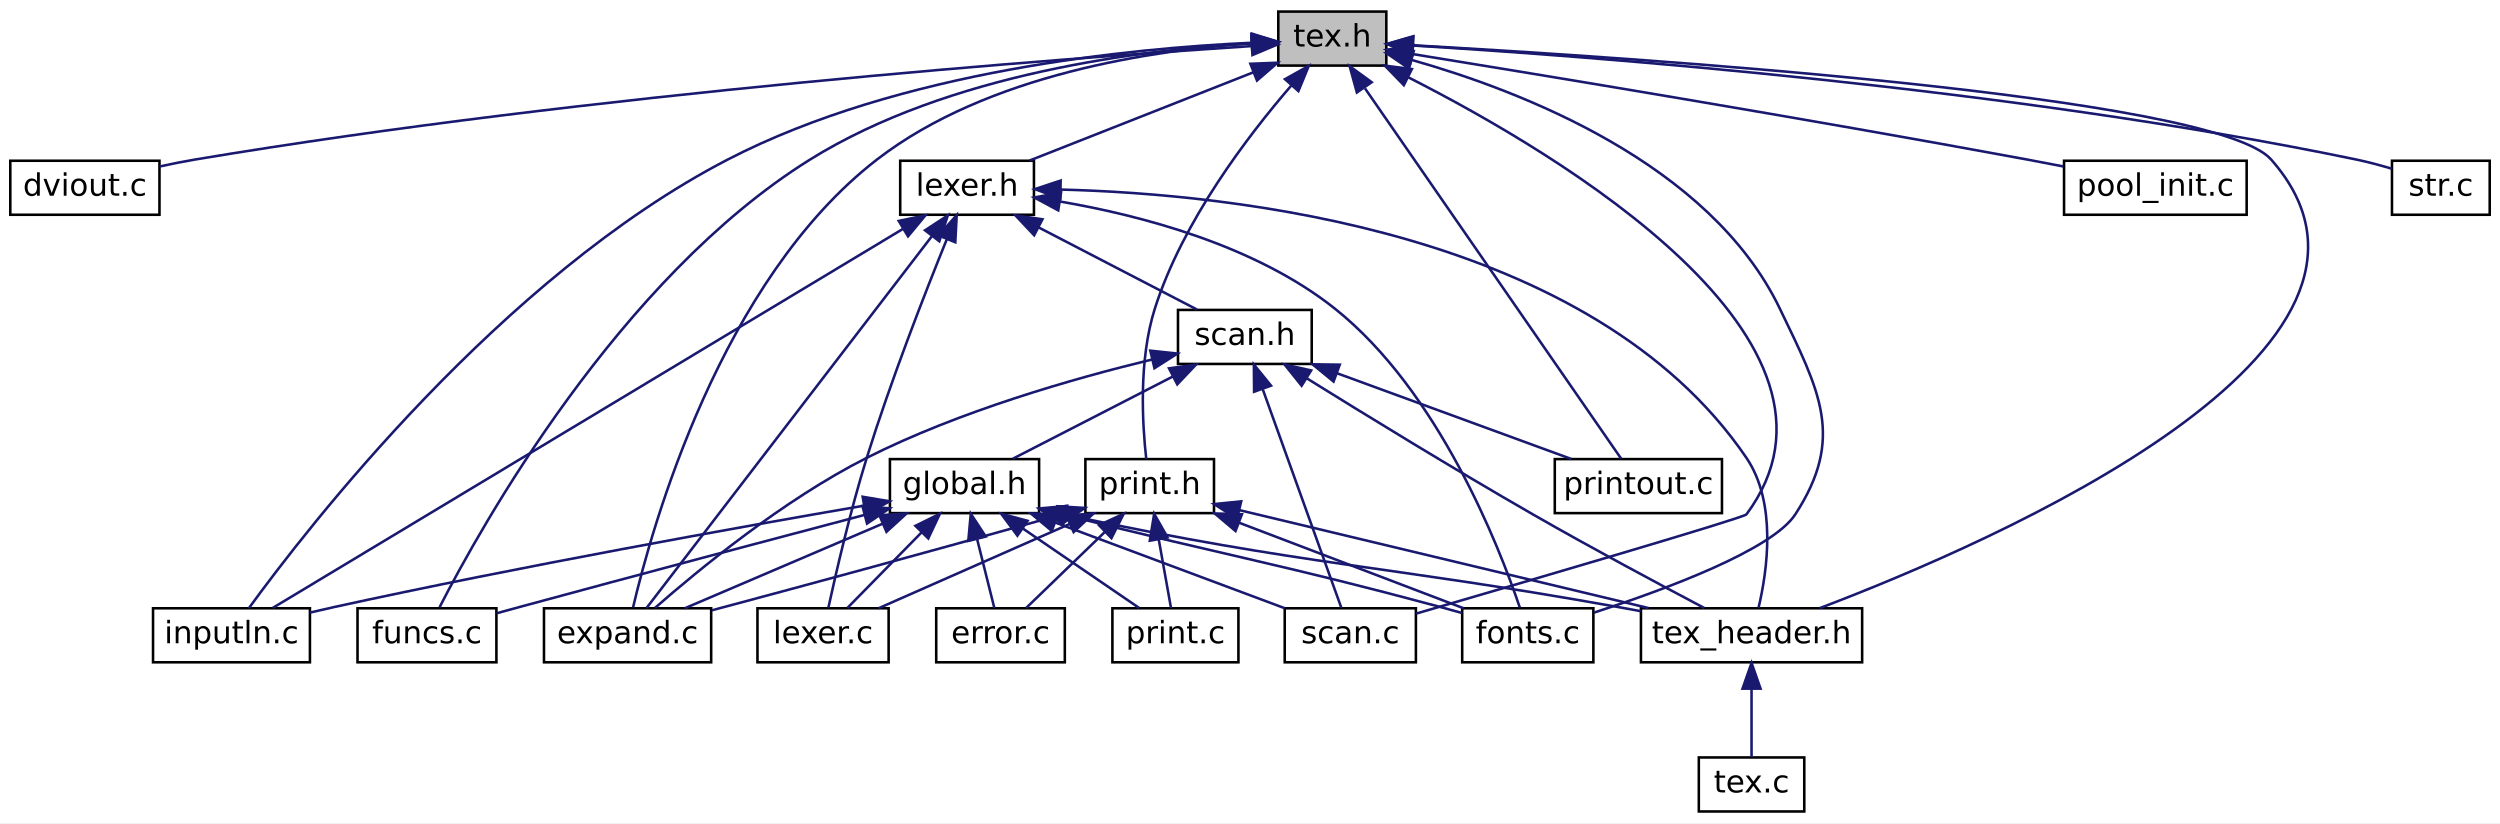
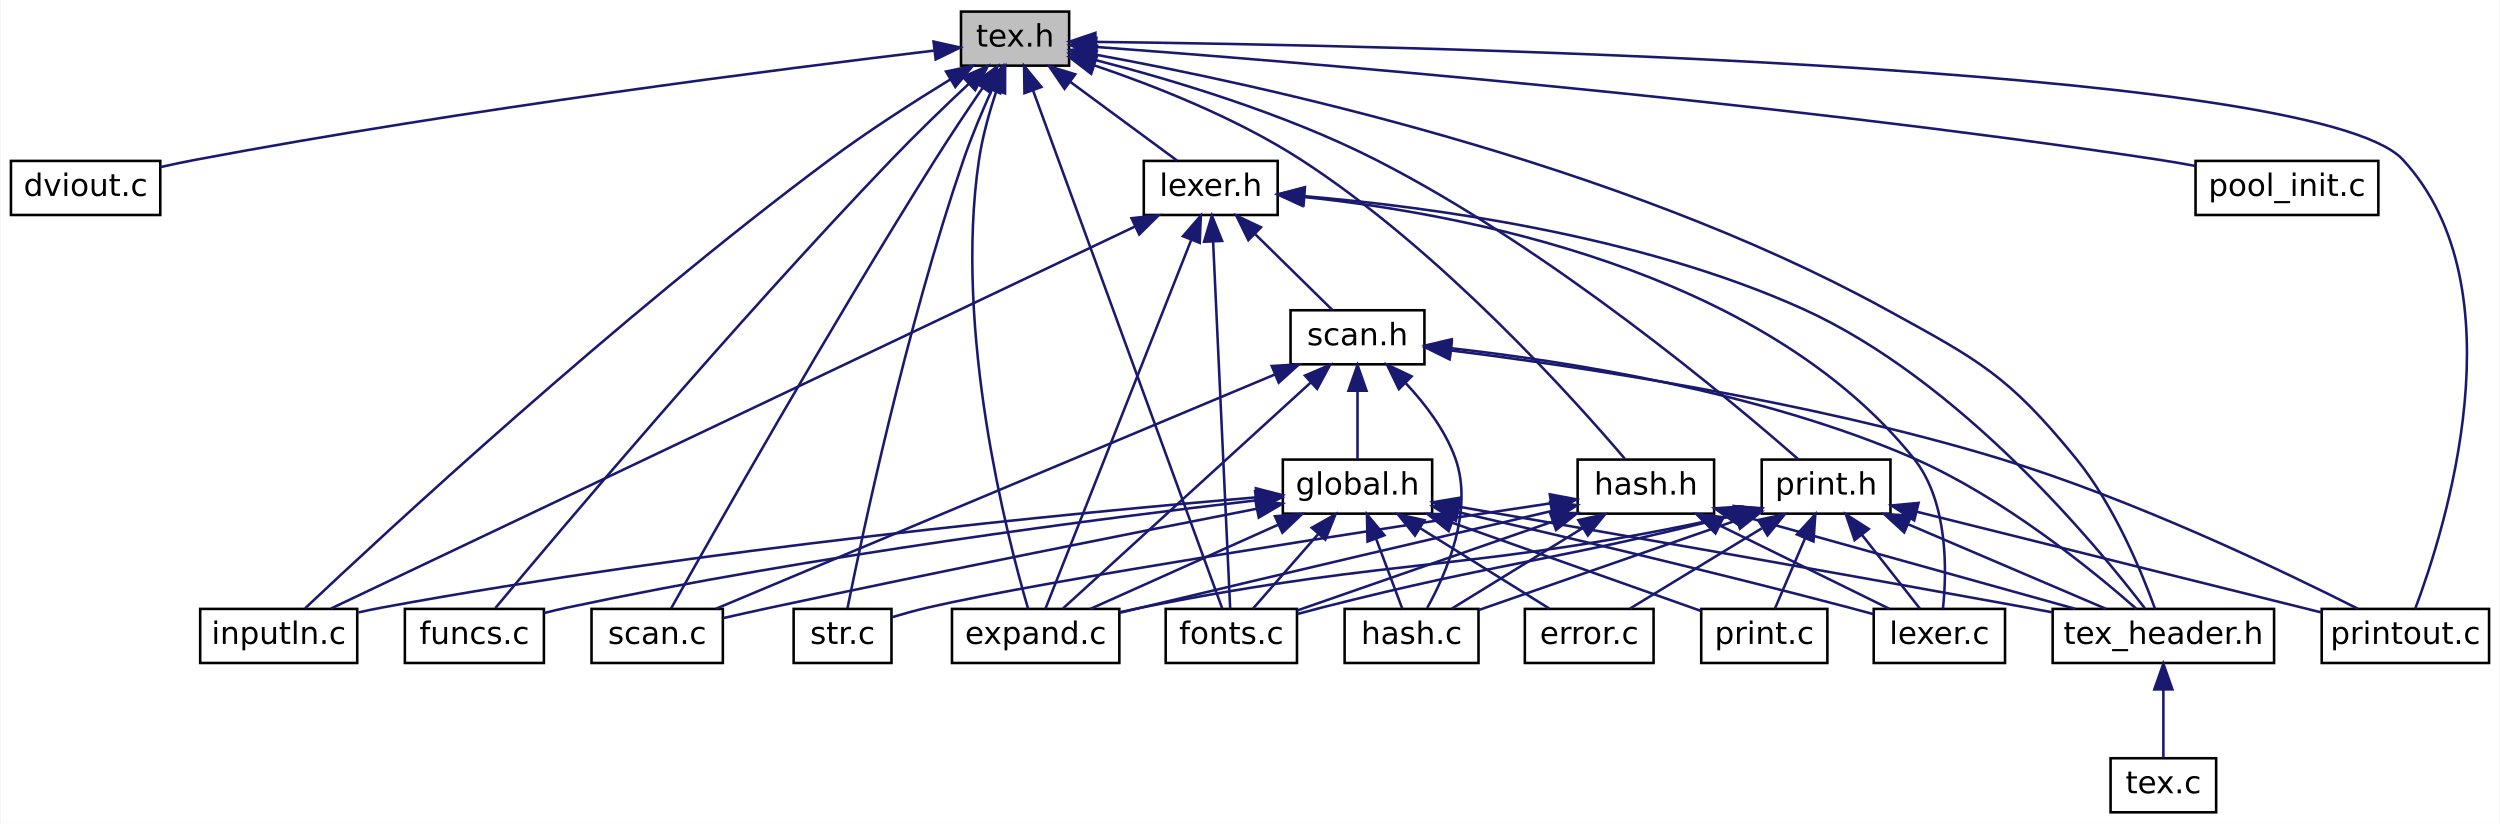
- <svg xmlns="http://www.w3.org/2000/svg" xmlns:xlink="http://www.w3.org/1999/xlink" width="972pt" height="320pt" viewBox="0.00 0.00 972.00 320.00">
+ <svg xmlns="http://www.w3.org/2000/svg" xmlns:xlink="http://www.w3.org/1999/xlink" width="971pt" height="320pt" viewBox="0.00 0.00 970.50 320.00">
  <g id="graph0" class="graph" transform="scale(1 1) rotate(0) translate(4 316)">
-     <polygon fill="white" stroke="transparent" points="-4,4 -4,-316 968,-316 968,4 -4,4" />
+     <polygon fill="white" stroke="transparent" points="-4,4 -4,-316 966.5,-316 966.5,4 -4,4" />
    <g id="node1" class="node">
      <g id="a_node1">
        <a xlink:title=" ">
-           <polygon fill="#bfbfbf" stroke="black" points="493,-290.5 493,-311.5 535,-311.5 535,-290.5 493,-290.5" />
-           <text text-anchor="middle" x="514" y="-297.9" font-family="DejaVuSans" font-size="12.00">tex.h</text>
+           <polygon fill="#bfbfbf" stroke="black" points="369,-290.5 369,-311.5 411,-311.5 411,-290.5 369,-290.5" />
+           <text text-anchor="middle" x="390" y="-297.9" font-family="DejaVuSans" font-size="12.00">tex.h</text>
        </a>
      </g>
    </g>
    <g id="node2" class="node">
      <g id="a_node2">
        <a xlink:href="dviout_8c.html" target="_top" xlink:title=" ">
          <polygon fill="white" stroke="black" points="0,-232.5 0,-253.5 58,-253.5 58,-232.5 0,-232.5" />
          <text text-anchor="middle" x="29" y="-239.9" font-family="DejaVuSans" font-size="12.00">dviout.c</text>
        </a>
      </g>
    </g>
    <g id="edge1" class="edge">
-       <path fill="none" stroke="midnightblue" d="M482.41,-298.07C409.64,-293.33 224.71,-279.6 72,-254 67.46,-253.24 62.69,-252.29 58.05,-251.27" />
-       <polygon fill="midnightblue" stroke="midnightblue" points="482.51,-301.58 492.71,-298.73 482.96,-294.6 482.51,-301.58" />
+       <path fill="none" stroke="midnightblue" d="M358.47,-296.34C301.19,-289.49 176.29,-273.63 72,-254 67.48,-253.15 62.72,-252.15 58.07,-251.11" />
+       <polygon fill="midnightblue" stroke="midnightblue" points="358.34,-299.85 368.68,-297.55 359.17,-292.9 358.34,-299.85" />
    </g>
    <g id="node3" class="node">
      <g id="a_node3">
        <a xlink:href="expand_8c.html" target="_top" xlink:title=" ">
-           <polygon fill="white" stroke="black" points="207.5,-58.5 207.5,-79.5 272.5,-79.5 272.5,-58.5 207.5,-58.5" />
-           <text text-anchor="middle" x="240" y="-65.9" font-family="DejaVuSans" font-size="12.00">expand.c</text>
+           <polygon fill="white" stroke="black" points="365.5,-58.5 365.5,-79.5 430.5,-79.5 430.5,-58.5 365.5,-58.5" />
+           <text text-anchor="middle" x="398" y="-65.9" font-family="DejaVuSans" font-size="12.00">expand.c</text>
        </a>
      </g>
    </g>
    <g id="edge2" class="edge">
-       <path fill="none" stroke="midnightblue" d="M482.89,-299.14C444.81,-296.59 380.08,-287.24 337,-254 276.1,-207.01 249.39,-110.84 242.14,-79.85" />
-       <polygon fill="midnightblue" stroke="midnightblue" points="482.71,-302.64 492.89,-299.69 483.1,-295.65 482.71,-302.64" />
+       <path fill="none" stroke="midnightblue" d="M382.74,-280.7C380.05,-272.58 377.33,-262.96 376,-254 366.1,-187.49 387.03,-106.94 395.05,-79.6" />
+       <polygon fill="midnightblue" stroke="midnightblue" points="379.51,-282.06 386.14,-290.32 386.11,-279.73 379.51,-282.06" />
    </g>
    <g id="node4" class="node">
      <g id="a_node4">
        <a xlink:href="fonts_8c.html" target="_top" xlink:title=" ">
-           <polygon fill="white" stroke="black" points="564.5,-58.5 564.5,-79.5 615.5,-79.5 615.5,-58.5 564.5,-58.5" />
-           <text text-anchor="middle" x="590" y="-65.9" font-family="DejaVuSans" font-size="12.00">fonts.c</text>
+           <polygon fill="white" stroke="black" points="448.5,-58.5 448.5,-79.5 499.5,-79.5 499.5,-58.5 448.5,-58.5" />
+           <text text-anchor="middle" x="474" y="-65.9" font-family="DejaVuSans" font-size="12.00">fonts.c</text>
        </a>
      </g>
    </g>
    <g id="edge3" class="edge">
-       <path fill="none" stroke="midnightblue" d="M544.84,-292.7C587.08,-280.77 660.79,-252.54 688,-196 703.46,-163.87 713.46,-145.88 694,-116 685,-102.19 643.49,-86.82 615.71,-77.8" />
-       <polygon fill="midnightblue" stroke="midnightblue" points="543.82,-289.35 535.08,-295.32 545.64,-296.11 543.82,-289.35" />
+       <path fill="none" stroke="midnightblue" d="M397,-280.83C414.15,-233.88 457.78,-114.4 470.48,-79.63" />
+       <polygon fill="midnightblue" stroke="midnightblue" points="393.65,-279.82 393.5,-290.41 400.22,-282.22 393.65,-279.82" />
    </g>
    <g id="node5" class="node">
      <g id="a_node5">
        <a xlink:href="funcs_8c.html" target="_top" xlink:title=" ">
-           <polygon fill="white" stroke="black" points="135,-58.5 135,-79.5 189,-79.5 189,-58.5 135,-58.5" />
-           <text text-anchor="middle" x="162" y="-65.9" font-family="DejaVuSans" font-size="12.00">funcs.c</text>
+           <polygon fill="white" stroke="black" points="153,-58.5 153,-79.5 207,-79.5 207,-58.5 153,-58.5" />
+           <text text-anchor="middle" x="180" y="-65.9" font-family="DejaVuSans" font-size="12.00">funcs.c</text>
        </a>
      </g>
    </g>
    <g id="edge4" class="edge">
-       <path fill="none" stroke="midnightblue" d="M482.53,-299.16C440.45,-296.71 364.91,-287.54 311,-254 236.66,-207.75 182.88,-111.09 166.91,-79.92" />
-       <polygon fill="midnightblue" stroke="midnightblue" points="482.56,-302.67 492.72,-299.66 482.9,-295.67 482.56,-302.67" />
+       <path fill="none" stroke="midnightblue" d="M372.02,-283.45C362.85,-274.85 351.64,-264.05 342,-254 280.44,-189.79 211.42,-107.78 188.15,-79.84" />
+       <polygon fill="midnightblue" stroke="midnightblue" points="369.75,-286.12 379.45,-290.38 374.52,-281 369.75,-286.12" />
    </g>
    <g id="node6" class="node">
      <g id="a_node6">
+         <a xlink:href="hash_8h.html" target="_top" xlink:title=" ">
+           <polygon fill="white" stroke="black" points="608.5,-116.5 608.5,-137.5 661.5,-137.5 661.5,-116.5 608.5,-116.5" />
+           <text text-anchor="middle" x="635" y="-123.9" font-family="DejaVuSans" font-size="12.00">hash.h</text>
+         </a>
+       </g>
+     </g>
+     <g id="edge5" class="edge">
+       <path fill="none" stroke="midnightblue" d="M420.79,-290.61C443.92,-282.77 475.82,-270.27 501,-254 555.18,-218.99 607.29,-160.78 626.86,-137.78" />
+       <polygon fill="midnightblue" stroke="midnightblue" points="419.56,-287.33 411.15,-293.78 421.74,-293.98 419.56,-287.33" />
+     </g>
+     <g id="node9" class="node">
+       <g id="a_node9">
+         <a xlink:href="str_8c.html" target="_top" xlink:title=" ">
+           <polygon fill="white" stroke="black" points="304,-58.5 304,-79.5 342,-79.5 342,-58.5 304,-58.5" />
+           <text text-anchor="middle" x="323" y="-65.9" font-family="DejaVuSans" font-size="12.00">str.c</text>
+         </a>
+       </g>
+     </g>
+     <g id="edge49" class="edge">
+       <path fill="none" stroke="midnightblue" d="M381.03,-281.22C377.3,-272.99 373.13,-263.14 370,-254 347.66,-188.81 330.47,-107.42 324.91,-79.74" />
+       <polygon fill="midnightblue" stroke="midnightblue" points="377.86,-282.71 385.24,-290.31 384.21,-279.77 377.86,-282.71" />
+     </g>
+     <g id="node10" class="node">
+       <g id="a_node10">
+         <a xlink:href="tex__header_8h.html" target="_top" xlink:title=" ">
+           <polygon fill="white" stroke="black" points="793,-58.5 793,-79.5 879,-79.5 879,-58.5 793,-58.5" />
+           <text text-anchor="middle" x="836" y="-65.9" font-family="DejaVuSans" font-size="12.00">tex_header.h</text>
+         </a>
+       </g>
+     </g>
+     <g id="edge50" class="edge">
+       <path fill="none" stroke="midnightblue" d="M421.24,-294.77C482.92,-283.54 623.41,-253.33 728,-196 764.64,-175.91 775.57,-170.37 802,-138 817.03,-119.6 827.73,-93.46 832.76,-79.56" />
+       <polygon fill="midnightblue" stroke="midnightblue" points="420.58,-291.34 411.35,-296.54 421.81,-298.23 420.58,-291.34" />
+     </g>
+     <g id="node12" class="node">
+       <g id="a_node12">
        <a xlink:href="inputln_8c.html" target="_top" xlink:title=" ">
-           <polygon fill="white" stroke="black" points="55.5,-58.5 55.5,-79.5 116.5,-79.5 116.5,-58.5 55.5,-58.5" />
-           <text text-anchor="middle" x="86" y="-65.9" font-family="DejaVuSans" font-size="12.00">inputln.c</text>
-         </a>
-       </g>
-     </g>
-     <g id="edge5" class="edge">
-       <path fill="none" stroke="midnightblue" d="M482.81,-299.38C436,-297.29 345.97,-288.65 279,-254 191.01,-208.48 115.26,-110.49 92.77,-79.56" />
-       <polygon fill="midnightblue" stroke="midnightblue" points="482.8,-302.89 492.92,-299.76 483.06,-295.89 482.8,-302.89" />
+           <polygon fill="white" stroke="black" points="73.5,-58.5 73.5,-79.5 134.5,-79.5 134.5,-58.5 73.5,-58.5" />
+           <text text-anchor="middle" x="104" y="-65.9" font-family="DejaVuSans" font-size="12.00">inputln.c</text>
+         </a>
+       </g>
+     </g>
+     <g id="edge13" class="edge">
+       <path fill="none" stroke="midnightblue" d="M364.87,-285.16C350.77,-276.53 333.04,-265.18 318,-254 235.43,-192.61 144.32,-108.12 114.25,-79.74" />
+       <polygon fill="midnightblue" stroke="midnightblue" points="363.18,-288.22 373.55,-290.4 366.8,-282.23 363.18,-288.22" />
+     </g>
+     <g id="node13" class="node">
+       <g id="a_node13">
+         <a xlink:href="lexer_8h.html" target="_top" xlink:title=" ">
+           <polygon fill="white" stroke="black" points="440,-232.5 440,-253.5 492,-253.5 492,-232.5 440,-232.5" />
+           <text text-anchor="middle" x="466" y="-239.9" font-family="DejaVuSans" font-size="12.00">lexer.h</text>
+         </a>
+       </g>
+     </g>
+     <g id="edge14" class="edge">
+       <path fill="none" stroke="midnightblue" d="M411.43,-284.21C424.78,-274.37 441.52,-262.04 452.91,-253.64" />
+       <polygon fill="midnightblue" stroke="midnightblue" points="409.21,-281.5 403.24,-290.25 413.36,-287.13 409.21,-281.5" />
+     </g>
+     <g id="node18" class="node">
+       <g id="a_node18">
+         <a xlink:href="scan_8c.html" target="_top" xlink:title=" ">
+           <polygon fill="white" stroke="black" points="225.5,-58.5 225.5,-79.5 276.5,-79.5 276.5,-58.5 225.5,-58.5" />
+           <text text-anchor="middle" x="251" y="-65.9" font-family="DejaVuSans" font-size="12.00">scan.c</text>
+         </a>
+       </g>
+     </g>
+     <g id="edge48" class="edge">
+       <path fill="none" stroke="midnightblue" d="M377.45,-281.94C371.7,-273.53 364.88,-263.34 359,-254 317.75,-188.49 271.87,-107.31 256.41,-79.7" />
+       <polygon fill="midnightblue" stroke="midnightblue" points="374.62,-283.99 383.17,-290.25 380.38,-280.02 374.62,-283.99" />
+     </g>
+     <g id="node19" class="node">
+       <g id="a_node19">
+         <a xlink:href="printout_8c.html" target="_top" xlink:title=" ">
+           <polygon fill="white" stroke="black" points="897.5,-58.5 897.5,-79.5 962.5,-79.5 962.5,-58.5 897.5,-58.5" />
+           <text text-anchor="middle" x="930" y="-65.9" font-family="DejaVuSans" font-size="12.00">printout.c</text>
+         </a>
+       </g>
+     </g>
+     <g id="edge47" class="edge">
+       <path fill="none" stroke="midnightblue" d="M421.28,-299.73C531.11,-298.46 894.43,-291.44 929,-254 975.16,-204.01 945.2,-109.83 933.83,-79.6" />
+       <polygon fill="midnightblue" stroke="midnightblue" points="421.13,-296.23 411.17,-299.84 421.2,-303.23 421.13,-296.23" />
+     </g>
+     <g id="node20" class="node">
+       <g id="a_node20">
+         <a xlink:href="pool__init_8c.html" target="_top" xlink:title=" ">
+           <polygon fill="white" stroke="black" points="848.5,-232.5 848.5,-253.5 919.5,-253.5 919.5,-232.5 848.5,-232.5" />
+           <text text-anchor="middle" x="884" y="-239.9" font-family="DejaVuSans" font-size="12.00">pool_init.c</text>
+         </a>
+       </g>
+     </g>
+     <g id="edge37" class="edge">
+       <path fill="none" stroke="midnightblue" d="M421.68,-297.75C494.67,-292.34 680.22,-277.29 834,-254 838.64,-253.3 843.5,-252.46 848.29,-251.57" />
+       <polygon fill="midnightblue" stroke="midnightblue" points="421.07,-294.28 411.35,-298.51 421.58,-301.26 421.07,-294.28" />
+     </g>
+     <g id="node21" class="node">
+       <g id="a_node21">
+         <a xlink:href="print_8h.html" target="_top" xlink:title=" ">
+           <polygon fill="white" stroke="black" points="680,-116.5 680,-137.5 730,-137.5 730,-116.5 680,-116.5" />
+           <text text-anchor="middle" x="705" y="-123.9" font-family="DejaVuSans" font-size="12.00">print.h</text>
+         </a>
+       </g>
+     </g>
+     <g id="edge38" class="edge">
+       <path fill="none" stroke="midnightblue" d="M421.19,-292.69C450.3,-285.2 494.46,-272.09 530,-254 597.73,-219.53 668.09,-160.5 694.31,-137.53" />
+       <polygon fill="midnightblue" stroke="midnightblue" points="420.04,-289.37 411.19,-295.2 421.74,-296.16 420.04,-289.37" />
+     </g>
+     <g id="edge6" class="edge">
+       <path fill="none" stroke="midnightblue" d="M598.42,-117.52C559.03,-108.36 494.54,-93.29 439,-80 436.29,-79.35 433.49,-78.68 430.67,-77.99" />
+       <polygon fill="midnightblue" stroke="midnightblue" points="597.82,-120.97 608.35,-119.82 599.4,-114.15 597.82,-120.97" />
+     </g>
+     <g id="edge7" class="edge">
+       <path fill="none" stroke="midnightblue" d="M598.68,-113.37C568.49,-102.87 526.3,-88.19 499.56,-78.89" />
+       <polygon fill="midnightblue" stroke="midnightblue" points="597.82,-116.77 608.41,-116.75 600.12,-110.16 597.82,-116.77" />
    </g>
    <g id="node7" class="node">
      <g id="a_node7">
-         <a xlink:href="lexer_8h.html" target="_top" xlink:title=" ">
-           <polygon fill="white" stroke="black" points="346,-232.5 346,-253.5 398,-253.5 398,-232.5 346,-232.5" />
-           <text text-anchor="middle" x="372" y="-239.9" font-family="DejaVuSans" font-size="12.00">lexer.h</text>
-         </a>
-       </g>
-     </g>
-     <g id="edge6" class="edge">
-       <path fill="none" stroke="midnightblue" d="M483.33,-287.9C457.25,-277.62 420.32,-263.06 396.26,-253.57" />
-       <polygon fill="midnightblue" stroke="midnightblue" points="482.15,-291.2 492.74,-291.62 484.72,-284.69 482.15,-291.2" />
-     </g>
-     <g id="node13" class="node">
-       <g id="a_node13">
-         <a xlink:href="scan_8c.html" target="_top" xlink:title=" ">
-           <polygon fill="white" stroke="black" points="495.5,-58.5 495.5,-79.5 546.5,-79.5 546.5,-58.5 495.5,-58.5" />
-           <text text-anchor="middle" x="521" y="-65.9" font-family="DejaVuSans" font-size="12.00">scan.c</text>
-         </a>
-       </g>
-     </g>
-     <g id="edge37" class="edge">
-       <path fill="none" stroke="midnightblue" d="M543.65,-285.88C602.65,-255.89 724.96,-183.07 675,-116 674.01,-114.67 590.1,-90.11 546.58,-77.43" />
-       <polygon fill="midnightblue" stroke="midnightblue" points="541.81,-282.89 534.42,-290.49 544.93,-289.15 541.81,-282.89" />
-     </g>
-     <g id="node14" class="node">
-       <g id="a_node14">
-         <a xlink:href="tex__header_8h.html" target="_top" xlink:title=" ">
-           <polygon fill="white" stroke="black" points="634,-58.5 634,-79.5 720,-79.5 720,-58.5 634,-58.5" />
-           <text text-anchor="middle" x="677" y="-65.9" font-family="DejaVuSans" font-size="12.00">tex_header.h</text>
-         </a>
-       </g>
-     </g>
-     <g id="edge39" class="edge">
-       <path fill="none" stroke="midnightblue" d="M545.25,-298.39C629.59,-293.72 857.02,-278.92 879,-254 943.95,-180.35 771.79,-105.5 703.51,-79.55" />
-       <polygon fill="midnightblue" stroke="midnightblue" points="545.03,-294.9 535.24,-298.93 545.41,-301.88 545.03,-294.9" />
-     </g>
-     <g id="node16" class="node">
-       <g id="a_node16">
-         <a xlink:href="printout_8c.html" target="_top" xlink:title=" ">
-           <polygon fill="white" stroke="black" points="600.5,-116.5 600.5,-137.5 665.5,-137.5 665.5,-116.5 600.5,-116.5" />
-           <text text-anchor="middle" x="633" y="-123.9" font-family="DejaVuSans" font-size="12.00">printout.c</text>
-         </a>
-       </g>
-     </g>
-     <g id="edge36" class="edge">
-       <path fill="none" stroke="midnightblue" d="M526.71,-281.63C551.86,-245.27 607.2,-165.29 626.33,-137.63" />
-       <polygon fill="midnightblue" stroke="midnightblue" points="523.55,-280.04 520.74,-290.26 529.31,-284.03 523.55,-280.04" />
-     </g>
-     <g id="node17" class="node">
-       <g id="a_node17">
-         <a xlink:href="pool__init_8c.html" target="_top" xlink:title=" ">
-           <polygon fill="white" stroke="black" points="798.5,-232.5 798.5,-253.5 869.5,-253.5 869.5,-232.5 798.5,-232.5" />
-           <text text-anchor="middle" x="834" y="-239.9" font-family="DejaVuSans" font-size="12.00">pool_init.c</text>
-         </a>
-       </g>
-     </g>
-     <g id="edge28" class="edge">
-       <path fill="none" stroke="midnightblue" d="M544.95,-295.02C595.18,-286.88 697.57,-270 784,-254 788.61,-253.15 793.46,-252.22 798.24,-251.28" />
-       <polygon fill="midnightblue" stroke="midnightblue" points="544.35,-291.57 535.04,-296.63 545.47,-298.48 544.35,-291.57" />
-     </g>
-     <g id="node18" class="node">
-       <g id="a_node18">
-         <a xlink:href="print_8h.html" target="_top" xlink:title=" ">
-           <polygon fill="white" stroke="black" points="418,-116.5 418,-137.5 468,-137.5 468,-116.5 418,-116.5" />
-           <text text-anchor="middle" x="443" y="-123.9" font-family="DejaVuSans" font-size="12.00">print.h</text>
-         </a>
-       </g>
-     </g>
-     <g id="edge29" class="edge">
-       <path fill="none" stroke="midnightblue" d="M498.03,-282.71C481.25,-263.28 455.8,-230 445,-196 438.63,-175.96 440.15,-150.92 441.67,-137.51" />
-       <polygon fill="midnightblue" stroke="midnightblue" points="495.59,-285.22 504.84,-290.38 500.82,-280.58 495.59,-285.22" />
-     </g>
-     <g id="node19" class="node">
-       <g id="a_node19">
-         <a xlink:href="str_8c.html" target="_top" xlink:title=" ">
-           <polygon fill="white" stroke="black" points="926,-232.5 926,-253.5 964,-253.5 964,-232.5 926,-232.5" />
-           <text text-anchor="middle" x="945" y="-239.9" font-family="DejaVuSans" font-size="12.00">str.c</text>
-         </a>
-       </g>
-     </g>
-     <g id="edge38" class="edge">
-       <path fill="none" stroke="midnightblue" d="M545.36,-298.29C612.96,-294.19 777.21,-281.98 912,-254 916.57,-253.05 921.42,-251.75 925.95,-250.4" />
-       <polygon fill="midnightblue" stroke="midnightblue" points="545.13,-294.8 535.36,-298.88 545.54,-301.79 545.13,-294.8" />
-     </g>
-     <g id="edge7" class="edge">
-       <path fill="none" stroke="midnightblue" d="M358.25,-224.09C330.52,-187.95 268.71,-107.41 247.39,-79.63" />
-       <polygon fill="midnightblue" stroke="midnightblue" points="355.66,-226.46 364.52,-232.26 361.21,-222.2 355.66,-226.46" />
+         <a xlink:href="hash_8c.html" target="_top" xlink:title=" ">
+           <polygon fill="white" stroke="black" points="518,-58.5 518,-79.5 570,-79.5 570,-58.5 518,-58.5" />
+           <text text-anchor="middle" x="544" y="-65.9" font-family="DejaVuSans" font-size="12.00">hash.c</text>
+         </a>
+       </g>
    </g>
    <g id="edge8" class="edge">
-       <path fill="none" stroke="midnightblue" d="M408.1,-237.65C439.23,-232.33 483.93,-220.74 515,-196 555.42,-163.81 578.9,-103.44 586.89,-79.83" />
-       <polygon fill="midnightblue" stroke="midnightblue" points="407.44,-234.21 398.1,-239.23 408.53,-241.13 407.44,-234.21" />
-     </g>
-     <g id="edge9" class="edge">
-       <path fill="none" stroke="midnightblue" d="M347.01,-226.97C289.58,-192.43 149.47,-108.17 102.02,-79.63" />
-       <polygon fill="midnightblue" stroke="midnightblue" points="345.43,-230.11 355.8,-232.26 349.04,-224.11 345.43,-230.11" />
+       <path fill="none" stroke="midnightblue" d="M610.25,-110.77C594.12,-100.85 573.57,-88.2 559.67,-79.64" />
+       <polygon fill="midnightblue" stroke="midnightblue" points="608.8,-113.99 619.15,-116.25 612.47,-108.02 608.8,-113.99" />
    </g>
    <g id="node8" class="node">
      <g id="a_node8">
        <a xlink:href="lexer_8c.html" target="_top" xlink:title=" ">
-           <polygon fill="white" stroke="black" points="290.5,-58.5 290.5,-79.5 341.5,-79.5 341.5,-58.5 290.5,-58.5" />
-           <text text-anchor="middle" x="316" y="-65.9" font-family="DejaVuSans" font-size="12.00">lexer.c</text>
-         </a>
-       </g>
+           <polygon fill="white" stroke="black" points="723.5,-58.5 723.5,-79.5 774.5,-79.5 774.5,-58.5 723.5,-58.5" />
+           <text text-anchor="middle" x="749" y="-65.9" font-family="DejaVuSans" font-size="12.00">lexer.c</text>
+         </a>
+       </g>
+     </g>
+     <g id="edge9" class="edge">
+       <path fill="none" stroke="midnightblue" d="M663.83,-111.84C684.44,-101.71 711.61,-88.37 729.66,-79.5" />
+       <polygon fill="midnightblue" stroke="midnightblue" points="662.03,-108.82 654.6,-116.37 665.12,-115.11 662.03,-108.82" />
    </g>
    <g id="edge10" class="edge">
-       <path fill="none" stroke="midnightblue" d="M364.08,-222.87C355.68,-202.18 342.37,-168.1 333,-138 326.63,-117.55 320.99,-93.08 318.08,-79.78" />
-       <polygon fill="midnightblue" stroke="midnightblue" points="360.94,-224.45 367.97,-232.38 367.42,-221.8 360.94,-224.45" />
-     </g>
-     <g id="node9" class="node">
-       <g id="a_node9">
-         <a xlink:href="scan_8h.html" target="_top" xlink:title=" ">
-           <polygon fill="white" stroke="black" points="454,-174.5 454,-195.5 506,-195.5 506,-174.5 454,-174.5" />
-           <text text-anchor="middle" x="480" y="-181.9" font-family="DejaVuSans" font-size="12.00">scan.h</text>
-         </a>
-       </g>
+       <path fill="none" stroke="midnightblue" d="M597.91,-120.5C533,-110.78 401.4,-90.57 356,-80 351.45,-78.94 346.61,-77.6 342.08,-76.24" />
+       <polygon fill="midnightblue" stroke="midnightblue" points="597.7,-124.01 608.1,-122.03 598.73,-117.09 597.7,-124.01" />
    </g>
    <g id="edge11" class="edge">
-       <path fill="none" stroke="midnightblue" d="M399.78,-227.6C419.14,-217.56 444.44,-204.44 461.4,-195.64" />
-       <polygon fill="midnightblue" stroke="midnightblue" points="398.08,-224.54 390.81,-232.25 401.3,-230.75 398.08,-224.54" />
-     </g>
-     <g id="edge27" class="edge">
-       <path fill="none" stroke="midnightblue" d="M408.35,-242.3C474.92,-240.61 615.03,-226.18 675,-138 686.95,-120.42 683.09,-93.94 679.74,-79.77" />
-       <polygon fill="midnightblue" stroke="midnightblue" points="408.26,-238.8 398.33,-242.47 408.38,-245.8 408.26,-238.8" />
-     </g>
-     <g id="edge12" class="edge">
-       <path fill="none" stroke="midnightblue" d="M443.98,-176.24C413.41,-168.84 368.93,-156.13 333,-138 300.5,-121.6 267.21,-94.15 250.67,-79.65" />
-       <polygon fill="midnightblue" stroke="midnightblue" points="443.24,-179.66 453.78,-178.54 444.85,-172.85 443.24,-179.66" />
-     </g>
-     <g id="node10" class="node">
-       <g id="a_node10">
-         <a xlink:href="global_8h.html" target="_top" xlink:title=" ">
-           <polygon fill="white" stroke="black" points="342,-116.5 342,-137.5 400,-137.5 400,-116.5 342,-116.5" />
-           <text text-anchor="middle" x="371" y="-123.9" font-family="DejaVuSans" font-size="12.00">global.h</text>
-         </a>
-       </g>
-     </g>
-     <g id="edge13" class="edge">
-       <path fill="none" stroke="midnightblue" d="M451.97,-169.6C432.43,-159.56 406.89,-146.44 389.77,-137.64" />
-       <polygon fill="midnightblue" stroke="midnightblue" points="450.52,-172.79 461.01,-174.25 453.72,-166.56 450.52,-172.79" />
-     </g>
-     <g id="edge25" class="edge">
-       <path fill="none" stroke="midnightblue" d="M486.98,-164.58C495.84,-139.96 510.77,-98.44 517.51,-79.69" />
-       <polygon fill="midnightblue" stroke="midnightblue" points="483.59,-163.69 483.5,-174.28 490.17,-166.06 483.59,-163.69" />
-     </g>
-     <g id="edge26" class="edge">
-       <path fill="none" stroke="midnightblue" d="M504.02,-168.94C526.56,-154.93 561.3,-133.61 592,-116 614.7,-102.97 641.3,-88.74 658.62,-79.61" />
-       <polygon fill="midnightblue" stroke="midnightblue" points="502.07,-166.03 495.44,-174.29 505.77,-171.97 502.07,-166.03" />
-     </g>
-     <g id="edge24" class="edge">
-       <path fill="none" stroke="midnightblue" d="M515.73,-170.92C543.7,-160.69 581.94,-146.69 607.04,-137.5" />
-       <polygon fill="midnightblue" stroke="midnightblue" points="514.49,-167.65 506.3,-174.37 516.9,-174.22 514.49,-167.65" />
-     </g>
-     <g id="edge15" class="edge">
-       <path fill="none" stroke="midnightblue" d="M339.15,-112.38C315.32,-102.2 283.34,-88.53 262.23,-79.5" />
-       <polygon fill="midnightblue" stroke="midnightblue" points="337.91,-115.66 348.48,-116.37 340.66,-109.22 337.91,-115.66" />
-     </g>
-     <g id="edge16" class="edge">
-       <path fill="none" stroke="midnightblue" d="M410.09,-115.76C475.88,-99.22 494.1,-96.67 556,-80 558.73,-79.26 561.58,-78.47 564.42,-77.66" />
-       <polygon fill="midnightblue" stroke="midnightblue" points="408.87,-112.46 400.03,-118.31 410.59,-119.25 408.87,-112.46" />
-     </g>
-     <g id="edge17" class="edge">
-       <path fill="none" stroke="midnightblue" d="M332.05,-115.78C296.97,-106.53 243.99,-92.5 198,-80 195.12,-79.22 192.11,-78.39 189.12,-77.57" />
-       <polygon fill="midnightblue" stroke="midnightblue" points="331.33,-119.21 341.89,-118.37 333.11,-112.44 331.33,-119.21" />
-     </g>
-     <g id="edge18" class="edge">
-       <path fill="none" stroke="midnightblue" d="M331.78,-119.38C283.28,-111.02 198.28,-95.81 126,-80 122.92,-79.33 119.72,-78.59 116.53,-77.83" />
-       <polygon fill="midnightblue" stroke="midnightblue" points="331.4,-122.86 341.85,-121.1 332.58,-115.96 331.4,-122.86" />
-     </g>
-     <g id="edge19" class="edge">
-       <path fill="none" stroke="midnightblue" d="M354.38,-109.08C344.91,-99.44 333.4,-87.72 325.47,-79.64" />
-       <polygon fill="midnightblue" stroke="midnightblue" points="351.92,-111.56 361.42,-116.25 356.91,-106.66 351.92,-111.56" />
+       <path fill="none" stroke="midnightblue" d="M671.59,-115.81C708.67,-105.47 765.59,-89.62 801.79,-79.53" />
+       <polygon fill="midnightblue" stroke="midnightblue" points="670.38,-112.51 661.69,-118.56 672.26,-119.25 670.38,-112.51" />
    </g>
    <g id="node11" class="node">
      <g id="a_node11">
-         <a xlink:href="error_8c.html" target="_top" xlink:title=" ">
-           <polygon fill="white" stroke="black" points="360,-58.5 360,-79.5 410,-79.5 410,-58.5 360,-58.5" />
-           <text text-anchor="middle" x="385" y="-65.9" font-family="DejaVuSans" font-size="12.00">error.c</text>
-         </a>
-       </g>
-     </g>
-     <g id="edge14" class="edge">
-       <path fill="none" stroke="midnightblue" d="M375.89,-106.45C378.15,-97.38 380.75,-87 382.59,-79.64" />
-       <polygon fill="midnightblue" stroke="midnightblue" points="372.47,-105.7 373.44,-116.25 379.26,-107.39 372.47,-105.7" />
-     </g>
-     <g id="node12" class="node">
-       <g id="a_node12">
-         <a xlink:href="print_8c.html" target="_top" xlink:title=" ">
-           <polygon fill="white" stroke="black" points="428.5,-58.5 428.5,-79.5 477.5,-79.5 477.5,-58.5 428.5,-58.5" />
-           <text text-anchor="middle" x="453" y="-65.9" font-family="DejaVuSans" font-size="12.00">print.c</text>
-         </a>
-       </g>
+         <a xlink:href="tex_8c.html" target="_top" xlink:title=" ">
+           <polygon fill="white" stroke="black" points="815.5,-0.5 815.5,-21.5 856.5,-21.5 856.5,-0.5 815.5,-0.5" />
+           <text text-anchor="middle" x="836" y="-7.9" font-family="DejaVuSans" font-size="12.00">tex.c</text>
+         </a>
+       </g>
+     </g>
+     <g id="edge12" class="edge">
+       <path fill="none" stroke="midnightblue" d="M836,-48.16C836,-39.16 836,-28.92 836,-21.64" />
+       <polygon fill="midnightblue" stroke="midnightblue" points="832.5,-48.25 836,-58.25 839.5,-48.25 832.5,-48.25" />
+     </g>
+     <g id="edge15" class="edge">
+       <path fill="none" stroke="midnightblue" d="M458.37,-222.69C443.83,-185.92 412.65,-107.05 401.81,-79.63" />
+       <polygon fill="midnightblue" stroke="midnightblue" points="455.22,-224.25 462.15,-232.26 461.73,-221.67 455.22,-224.25" />
+     </g>
+     <g id="edge16" class="edge">
+       <path fill="none" stroke="midnightblue" d="M466.92,-222.21C468.64,-185.24 472.28,-106.94 473.55,-79.63" />
+       <polygon fill="midnightblue" stroke="midnightblue" points="463.42,-222.11 466.45,-232.26 470.41,-222.43 463.42,-222.11" />
+     </g>
+     <g id="edge18" class="edge">
+       <path fill="none" stroke="midnightblue" d="M502.07,-239.5C561.6,-233.31 679.7,-211.88 739,-138 752.59,-121.06 751.91,-93.84 750.38,-79.52" />
+       <polygon fill="midnightblue" stroke="midnightblue" points="501.63,-236.03 492.01,-240.46 502.3,-243 501.63,-236.03" />
+     </g>
+     <g id="edge36" class="edge">
+       <path fill="none" stroke="midnightblue" d="M502.59,-239.78C549.32,-235.83 631.8,-225.03 696,-196 757.08,-168.38 810.11,-104.2 828.82,-79.72" />
+       <polygon fill="midnightblue" stroke="midnightblue" points="502.05,-236.32 492.35,-240.59 502.59,-243.29 502.05,-236.32" />
+     </g>
+     <g id="edge17" class="edge">
+       <path fill="none" stroke="midnightblue" d="M436.44,-227.96C365.12,-194.07 185.01,-108.49 124.32,-79.65" />
+       <polygon fill="midnightblue" stroke="midnightblue" points="435.23,-231.25 445.76,-232.38 438.23,-224.93 435.23,-231.25" />
+     </g>
+     <g id="node14" class="node">
+       <g id="a_node14">
+         <a xlink:href="scan_8h.html" target="_top" xlink:title=" ">
+           <polygon fill="white" stroke="black" points="497,-174.5 497,-195.5 549,-195.5 549,-174.5 497,-174.5" />
+           <text text-anchor="middle" x="523" y="-181.9" font-family="DejaVuSans" font-size="12.00">scan.h</text>
+         </a>
+       </g>
+     </g>
+     <g id="edge19" class="edge">
+       <path fill="none" stroke="midnightblue" d="M483.23,-225.08C493.03,-215.44 504.96,-203.72 513.19,-195.64" />
+       <polygon fill="midnightblue" stroke="midnightblue" points="480.61,-222.74 475.93,-232.25 485.51,-227.73 480.61,-222.74" />
    </g>
    <g id="edge20" class="edge">
-       <path fill="none" stroke="midnightblue" d="M393.71,-110.49C408.18,-100.61 426.47,-88.12 438.88,-79.64" />
-       <polygon fill="midnightblue" stroke="midnightblue" points="391.57,-107.72 385.28,-116.25 395.52,-113.5 391.57,-107.72" />
-     </g>
-     <g id="edge21" class="edge">
-       <path fill="none" stroke="midnightblue" d="M406.39,-112.79C433.78,-102.56 471.05,-88.65 495.55,-79.5" />
-       <polygon fill="midnightblue" stroke="midnightblue" points="404.93,-109.6 396.79,-116.37 407.38,-116.15 404.93,-109.6" />
-     </g>
-     <g id="edge22" class="edge">
-       <path fill="none" stroke="midnightblue" d="M410.19,-115.89C505.85,-95.68 532.29,-96.64 625,-80 627.9,-79.48 630.88,-78.93 633.89,-78.38" />
-       <polygon fill="midnightblue" stroke="midnightblue" points="409.44,-112.47 400.39,-117.98 410.9,-119.31 409.44,-112.47" />
+       <path fill="none" stroke="midnightblue" d="M504.89,-167.48C478.42,-143.34 430.01,-99.19 408.63,-79.69" />
+       <polygon fill="midnightblue" stroke="midnightblue" points="502.6,-170.13 512.34,-174.28 507.31,-164.96 502.6,-170.13" />
+     </g>
+     <g id="edge32" class="edge">
+       <path fill="none" stroke="midnightblue" d="M541.72,-167.18C549.24,-159.18 557.06,-148.97 561,-138 568.25,-117.85 557.49,-93.26 550.07,-79.87" />
+       <polygon fill="midnightblue" stroke="midnightblue" points="539.08,-164.86 534.45,-174.39 544.01,-169.83 539.08,-164.86" />
+     </g>
+     <g id="edge35" class="edge">
+       <path fill="none" stroke="midnightblue" d="M559.25,-180.75C603.29,-175.81 679.12,-164.07 739,-138 773.7,-122.89 808.63,-94.37 825.53,-79.53" />
+       <polygon fill="midnightblue" stroke="midnightblue" points="558.87,-177.27 549.3,-181.81 559.61,-184.23 558.87,-177.27" />
    </g>
    <g id="node15" class="node">
      <g id="a_node15">
-         <a xlink:href="tex_8c.html" target="_top" xlink:title=" ">
-           <polygon fill="white" stroke="black" points="656.5,-0.5 656.5,-21.5 697.5,-21.5 697.5,-0.5 656.5,-0.5" />
-           <text text-anchor="middle" x="677" y="-7.9" font-family="DejaVuSans" font-size="12.00">tex.c</text>
-         </a>
-       </g>
+         <a xlink:href="global_8h.html" target="_top" xlink:title=" ">
+           <polygon fill="white" stroke="black" points="494,-116.5 494,-137.5 552,-137.5 552,-116.5 494,-116.5" />
+           <text text-anchor="middle" x="523" y="-123.9" font-family="DejaVuSans" font-size="12.00">global.h</text>
+         </a>
+       </g>
+     </g>
+     <g id="edge21" class="edge">
+       <path fill="none" stroke="midnightblue" d="M523,-164.16C523,-155.16 523,-144.92 523,-137.64" />
+       <polygon fill="midnightblue" stroke="midnightblue" points="519.5,-164.25 523,-174.25 526.5,-164.25 519.5,-164.25" />
+     </g>
+     <g id="edge34" class="edge">
+       <path fill="none" stroke="midnightblue" d="M490.9,-170.55C435.27,-147.23 322.26,-99.87 273.85,-79.58" />
+       <polygon fill="midnightblue" stroke="midnightblue" points="489.7,-173.84 500.28,-174.48 492.41,-167.38 489.7,-173.84" />
+     </g>
+     <g id="edge33" class="edge">
+       <path fill="none" stroke="midnightblue" d="M559.38,-179.87C608.43,-173.72 698.12,-160.41 772,-138 824.3,-122.13 882.56,-94.2 911.54,-79.56" />
+       <polygon fill="midnightblue" stroke="midnightblue" points="558.77,-176.42 549.27,-181.11 559.62,-183.37 558.77,-176.42" />
    </g>
    <g id="edge23" class="edge">
-       <path fill="none" stroke="midnightblue" d="M677,-48.16C677,-39.16 677,-28.92 677,-21.64" />
-       <polygon fill="midnightblue" stroke="midnightblue" points="673.5,-48.25 677,-58.25 680.5,-48.25 673.5,-48.25" />
+       <path fill="none" stroke="midnightblue" d="M492.3,-112.25C469.6,-102.08 439.27,-88.49 419.21,-79.5" />
+       <polygon fill="midnightblue" stroke="midnightblue" points="490.95,-115.48 501.51,-116.37 493.82,-109.09 490.95,-115.48" />
+     </g>
+     <g id="edge24" class="edge">
+       <path fill="none" stroke="midnightblue" d="M507.69,-108.5C499.36,-98.98 489.36,-87.56 482.44,-79.64" />
+       <polygon fill="midnightblue" stroke="midnightblue" points="505.25,-111.02 514.46,-116.25 510.51,-106.41 505.25,-111.02" />
+     </g>
+     <g id="edge25" class="edge">
+       <path fill="none" stroke="midnightblue" d="M483.62,-121.66C424.93,-114.85 311.22,-100.28 216,-80 213.08,-79.38 210.05,-78.66 207.04,-77.89" />
+       <polygon fill="midnightblue" stroke="midnightblue" points="483.24,-125.14 493.58,-122.81 484.04,-118.19 483.24,-125.14" />
+     </g>
+     <g id="edge26" class="edge">
+       <path fill="none" stroke="midnightblue" d="M530.22,-106.75C533.65,-97.61 537.6,-87.08 540.38,-79.64" />
+       <polygon fill="midnightblue" stroke="midnightblue" points="526.89,-105.65 526.66,-116.25 533.45,-108.11 526.89,-105.65" />
+     </g>
+     <g id="edge28" class="edge">
+       <path fill="none" stroke="midnightblue" d="M562.04,-117.1C600.72,-108.17 661.62,-93.78 714,-80 717.06,-79.2 720.25,-78.32 723.42,-77.44" />
+       <polygon fill="midnightblue" stroke="midnightblue" points="561.18,-113.71 552.22,-119.36 562.75,-120.53 561.18,-113.71" />
    </g>
    <g id="edge31" class="edge">
-       <path fill="none" stroke="midnightblue" d="M407.93,-115.73C355.39,-100.91 304.86,-87.28 272.77,-78.71" />
-       <polygon fill="midnightblue" stroke="midnightblue" points="407.19,-119.16 417.77,-118.52 409.1,-112.43 407.19,-119.16" />
-     </g>
-     <g id="edge32" class="edge">
-       <path fill="none" stroke="midnightblue" d="M477.68,-112.79C504.52,-102.56 541.05,-88.65 565.06,-79.5" />
-       <polygon fill="midnightblue" stroke="midnightblue" points="476.37,-109.54 468.27,-116.37 478.86,-116.08 476.37,-109.54" />
-     </g>
-     <g id="edge33" class="edge">
-       <path fill="none" stroke="midnightblue" d="M411.81,-112.25C388.75,-102.08 357.93,-88.49 337.55,-79.5" />
-       <polygon fill="midnightblue" stroke="midnightblue" points="410.61,-115.54 421.17,-116.37 413.43,-109.14 410.61,-115.54" />
+       <path fill="none" stroke="midnightblue" d="M562.19,-119.21C613.1,-110.35 704.74,-94.3 783,-80 786.22,-79.41 789.56,-78.8 792.91,-78.17" />
+       <polygon fill="midnightblue" stroke="midnightblue" points="561.52,-115.77 552.26,-120.93 562.71,-122.67 561.52,-115.77" />
+     </g>
+     <g id="edge27" class="edge">
+       <path fill="none" stroke="midnightblue" d="M483.81,-122.86C414.76,-116.97 267.06,-102.76 144,-80 141.04,-79.45 137.98,-78.82 134.93,-78.13" />
+       <polygon fill="midnightblue" stroke="midnightblue" points="483.55,-126.35 493.81,-123.7 484.14,-119.38 483.55,-126.35" />
+     </g>
+     <g id="node16" class="node">
+       <g id="a_node16">
+         <a xlink:href="error_8c.html" target="_top" xlink:title=" ">
+           <polygon fill="white" stroke="black" points="588,-58.5 588,-79.5 638,-79.5 638,-58.5 588,-58.5" />
+           <text text-anchor="middle" x="613" y="-65.9" font-family="DejaVuSans" font-size="12.00">error.c</text>
+         </a>
+       </g>
+     </g>
+     <g id="edge22" class="edge">
+       <path fill="none" stroke="midnightblue" d="M547.48,-110.77C563.43,-100.85 583.75,-88.2 597.5,-79.64" />
+       <polygon fill="midnightblue" stroke="midnightblue" points="545.32,-107.99 538.68,-116.25 549.02,-113.93 545.32,-107.99" />
+     </g>
+     <g id="node17" class="node">
+       <g id="a_node17">
+         <a xlink:href="print_8c.html" target="_top" xlink:title=" ">
+           <polygon fill="white" stroke="black" points="656.5,-58.5 656.5,-79.5 705.5,-79.5 705.5,-58.5 656.5,-58.5" />
+           <text text-anchor="middle" x="681" y="-65.9" font-family="DejaVuSans" font-size="12.00">print.c</text>
+         </a>
+       </g>
+     </g>
+     <g id="edge29" class="edge">
+       <path fill="none" stroke="midnightblue" d="M559.76,-112.97C589.43,-102.45 630.38,-87.94 656.27,-78.76" />
+       <polygon fill="midnightblue" stroke="midnightblue" points="558.42,-109.73 550.16,-116.37 560.76,-116.33 558.42,-109.73" />
    </g>
    <g id="edge30" class="edge">
-       <path fill="none" stroke="midnightblue" d="M425.47,-109.08C415.49,-99.44 403.35,-87.72 394.99,-79.64" />
-       <polygon fill="midnightblue" stroke="midnightblue" points="423.27,-111.82 432.9,-116.25 428.13,-106.78 423.27,-111.82" />
-     </g>
-     <g id="edge34" class="edge">
-       <path fill="none" stroke="midnightblue" d="M446.54,-106.16C448.15,-97.16 449.98,-86.92 451.28,-79.64" />
-       <polygon fill="midnightblue" stroke="midnightblue" points="443.05,-105.79 444.74,-116.25 449.95,-107.02 443.05,-105.79" />
-     </g>
-     <g id="edge35" class="edge">
-       <path fill="none" stroke="midnightblue" d="M477.94,-117.64C520.49,-107.45 592.21,-90.29 636.95,-79.58" />
-       <polygon fill="midnightblue" stroke="midnightblue" points="476.95,-114.28 468.04,-120.01 478.58,-121.08 476.95,-114.28" />
+       <path fill="none" stroke="midnightblue" d="M483.77,-118.39C438.29,-109.49 361.12,-94.18 295,-80 289.03,-78.72 282.61,-77.29 276.57,-75.92" />
+       <polygon fill="midnightblue" stroke="midnightblue" points="483.31,-121.86 493.8,-120.35 484.66,-114.99 483.31,-121.86" />
+     </g>
+     <g id="edge40" class="edge">
+       <path fill="none" stroke="midnightblue" d="M670.3,-116.07C670.2,-116.04 670.1,-116.02 670,-116 568.52,-93.68 540.9,-100.33 439,-80 436.27,-79.46 433.45,-78.85 430.62,-78.22" />
+       <polygon fill="midnightblue" stroke="midnightblue" points="669.31,-119.43 679.86,-118.41 670.98,-112.63 669.31,-119.43" />
+     </g>
+     <g id="edge41" class="edge">
+       <path fill="none" stroke="midnightblue" d="M670.3,-116.08C670.2,-116.05 670.1,-116.03 670,-116 598.94,-97.92 580.06,-98.08 509,-80 505.94,-79.22 502.74,-78.36 499.57,-77.49" />
+       <polygon fill="midnightblue" stroke="midnightblue" points="669.25,-119.42 679.81,-118.61 671.05,-112.65 669.25,-119.42" />
+     </g>
+     <g id="edge42" class="edge">
+       <path fill="none" stroke="midnightblue" d="M670.17,-113.88C640.07,-103.42 597.25,-88.52 570.05,-79.06" />
+       <polygon fill="midnightblue" stroke="midnightblue" points="669.25,-117.27 679.84,-117.25 671.55,-110.66 669.25,-117.27" />
+     </g>
+     <g id="edge43" class="edge">
+       <path fill="none" stroke="midnightblue" d="M718.98,-108.21C726.41,-98.75 735.27,-87.48 741.42,-79.64" />
+       <polygon fill="midnightblue" stroke="midnightblue" points="716.09,-106.22 712.66,-116.25 721.59,-110.54 716.09,-106.22" />
+     </g>
+     <g id="edge46" class="edge">
+       <path fill="none" stroke="midnightblue" d="M736.85,-112.38C760.68,-102.2 792.66,-88.53 813.77,-79.5" />
+       <polygon fill="midnightblue" stroke="midnightblue" points="735.34,-109.22 727.52,-116.37 738.09,-115.66 735.34,-109.22" />
+     </g>
+     <g id="edge39" class="edge">
+       <path fill="none" stroke="midnightblue" d="M679.98,-110.77C663.67,-100.85 642.9,-88.2 628.84,-79.64" />
+       <polygon fill="midnightblue" stroke="midnightblue" points="678.61,-114.04 688.97,-116.25 682.25,-108.06 678.61,-114.04" />
+     </g>
+     <g id="edge44" class="edge">
+       <path fill="none" stroke="midnightblue" d="M696.88,-107.04C692.93,-97.83 688.35,-87.16 685.13,-79.64" />
+       <polygon fill="midnightblue" stroke="midnightblue" points="693.66,-108.43 700.82,-116.25 700.1,-105.68 693.66,-108.43" />
+     </g>
+     <g id="edge45" class="edge">
+       <path fill="none" stroke="midnightblue" d="M740.14,-117.26C783.21,-106.53 855.62,-88.51 897.47,-78.1" />
+       <polygon fill="midnightblue" stroke="midnightblue" points="739.23,-113.87 730.37,-119.68 740.92,-120.67 739.23,-113.87" />
    </g>
  </g>
</svg>
